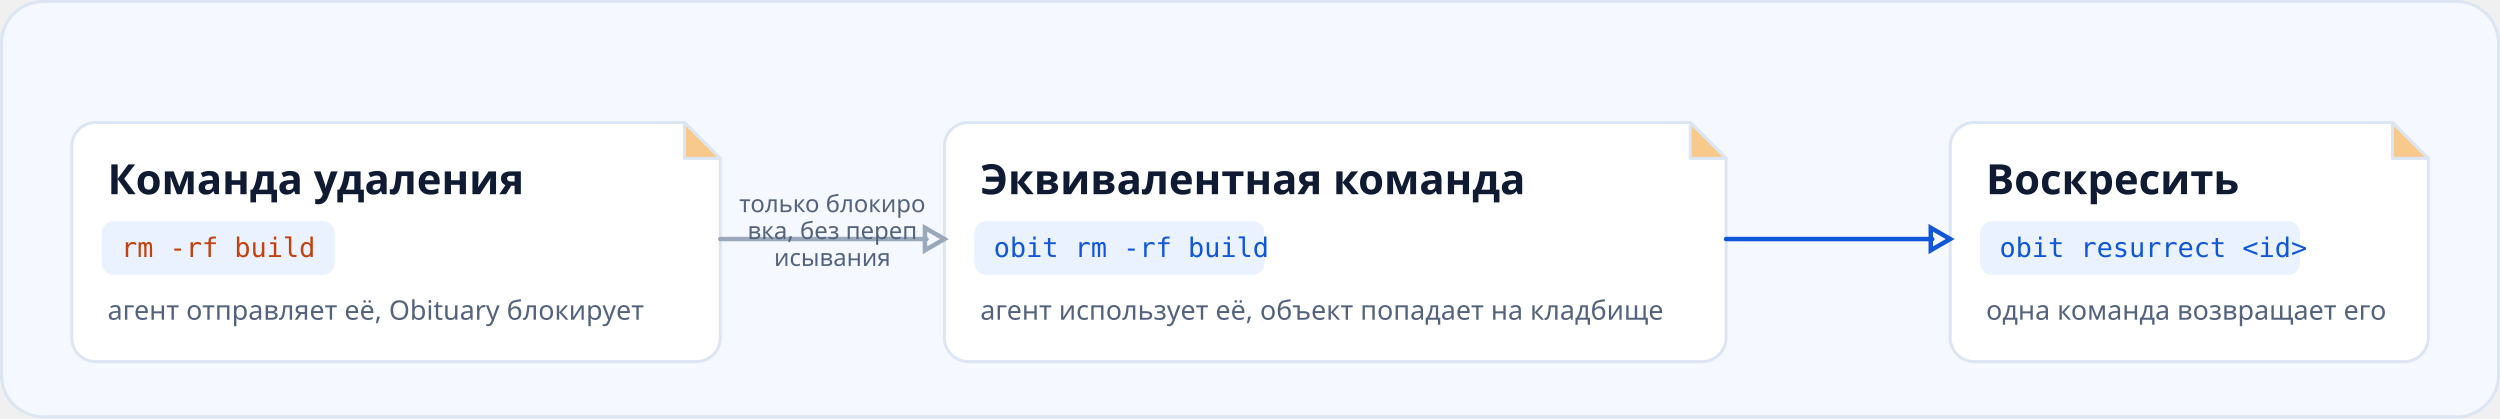
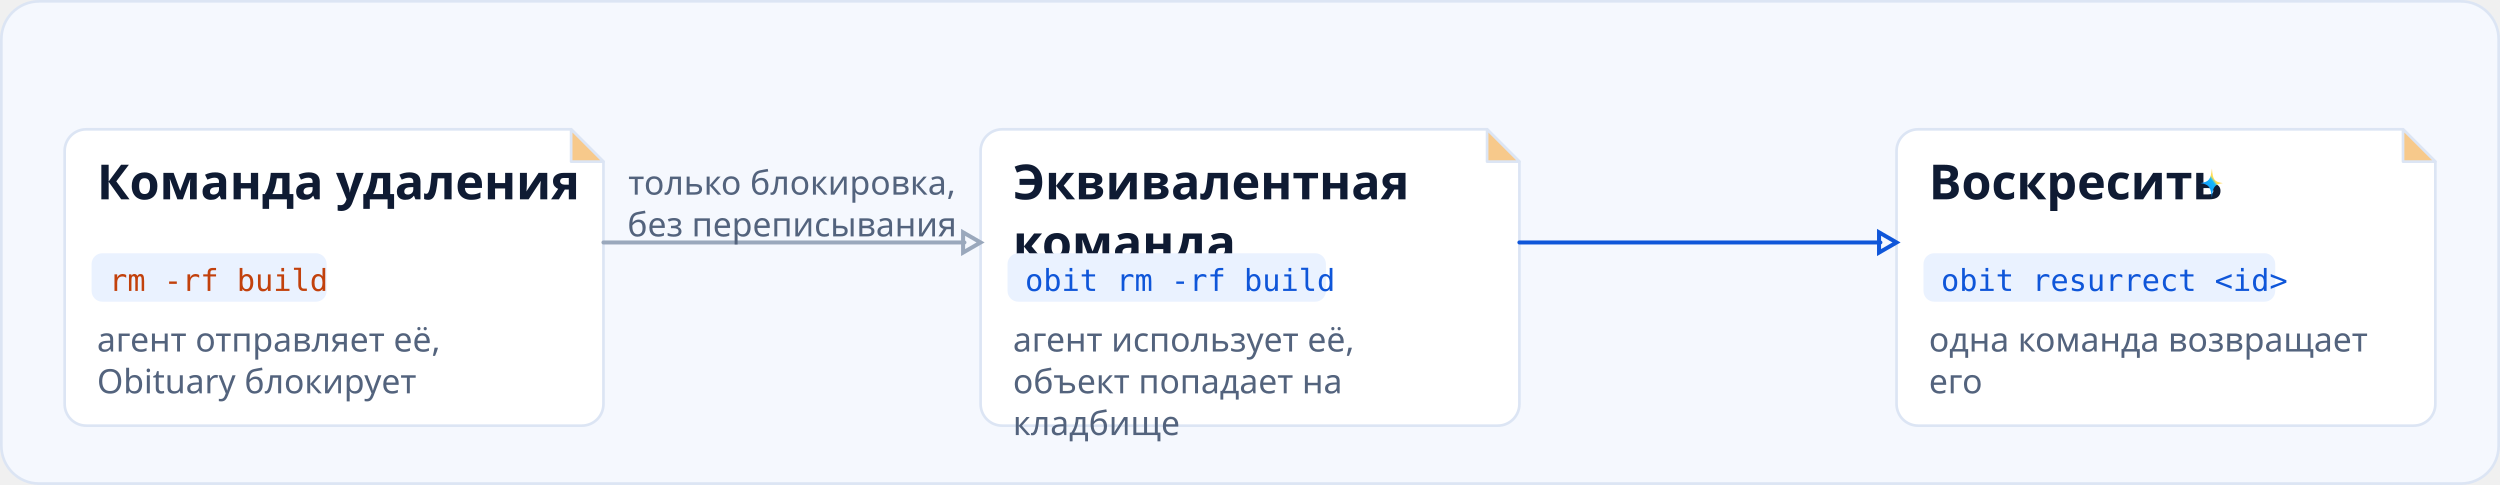
- <svg xmlns="http://www.w3.org/2000/svg" width="1673.3" height="280" viewBox="0 0 1673.3 280" role="img" aria-labelledby="title desc">
-   <rect x="1" y="1" width="1671.3" height="278" rx="28" fill="#F5F8FE" stroke="#DCE5F4" stroke-width="2" />
+ <svg xmlns="http://www.w3.org/2000/svg" width="1856" height="360" viewBox="0 0 1856 360" role="img" aria-labelledby="title desc">
+   <defs>
+     <linearGradient id="spark" x1="0" y1="1" x2="1" y2="0">
+       <stop stop-color="#0876FF" />
+       <stop offset=".55" stop-color="#16B8FA" />
+       <stop offset=".62" stop-color="#FFE052" />
+       <stop offset="1" stop-color="#FFB329" />
+     </linearGradient>
+   </defs>
+   <rect x="1" y="1" width="1854" height="358" rx="28" fill="#F5F8FE" stroke="#DCE5F4" stroke-width="2" />
  <g font-family="-apple-system, BlinkMacSystemFont, 'Segoe UI', 'Noto Sans', 'Noto Sans CJK SC', 'Noto Sans CJK TC', 'Noto Sans JP', 'Noto Sans KR', 'Noto Sans Cyrillic', 'Microsoft YaHei', 'PingFang SC', 'Hiragino Sans', 'Malgun Gothic', sans-serif">
-     <path d="M64 82H458.1L482.1 106V226A16 16 0 0 1 466.1 242H64A16 16 0 0 1 48 226V98A16 16 0 0 1 64 82Z" fill="#FFFFFF" stroke="#DCE5F4" stroke-width="2" />
-     <path d="M458.1 82V106H482.1Z" fill="#F7C98B" stroke="#DCE5F4" stroke-width="2" stroke-linejoin="round" />
-     <text x="72" y="130" font-family="-apple-system, BlinkMacSystemFont, 'Segoe UI', 'Noto Sans', 'Noto Sans CJK SC', 'Noto Sans CJK TC', 'Noto Sans JP', 'Noto Sans KR', 'Noto Sans Cyrillic', 'Microsoft YaHei', 'PingFang SC', 'Hiragino Sans', 'Malgun Gothic', sans-serif" font-size="28" fill="#0F1B33" font-weight="700" id="guard_title">Команда удаления</text>
-     <rect x="68" y="148" width="156" height="36" rx="8" fill="#EAF2FF" />
-     <text x="81" y="172" font-family="ui-monospace, 'Cascadia Code', 'SF Mono', Consolas, monospace" font-size="18" fill="#C2410C">rm -rf build</text>
-     <text x="72" y="214" font-family="-apple-system, BlinkMacSystemFont, 'Segoe UI', 'Noto Sans', 'Noto Sans CJK SC', 'Noto Sans CJK TC', 'Noto Sans JP', 'Noto Sans KR', 'Noto Sans Cyrillic', 'Microsoft YaHei', 'PingFang SC', 'Hiragino Sans', 'Malgun Gothic', sans-serif" font-size="18" fill="#53637D" id="guard_first">агент отправляет её, Obituary блокирует</text>
-     <path d="M648.1 82H1131.3L1155.3 106V226A16 16 0 0 1 1139.3 242H648.1A16 16 0 0 1 632.1 226V98A16 16 0 0 1 648.1 82Z" fill="#FFFFFF" stroke="#DCE5F4" stroke-width="2" />
-     <path d="M1131.3 82V106H1155.3Z" fill="#F7C98B" stroke="#DCE5F4" stroke-width="2" stroke-linejoin="round" />
-     <text x="656.1" y="130" font-family="-apple-system, BlinkMacSystemFont, 'Segoe UI', 'Noto Sans', 'Noto Sans CJK SC', 'Noto Sans CJK TC', 'Noto Sans JP', 'Noto Sans KR', 'Noto Sans Cyrillic', 'Microsoft YaHei', 'PingFang SC', 'Hiragino Sans', 'Malgun Gothic', sans-serif" font-size="28" fill="#0F1B33" font-weight="700" id="guard_equiv">Эквивалентная команда</text>
-     <rect x="652.1" y="148" width="194.3" height="36" rx="8" fill="#EAF2FF" />
-     <text x="665.1" y="172" font-family="ui-monospace, 'Cascadia Code', 'SF Mono', Consolas, monospace" font-size="18" fill="#0F56D9">obit rm -rf build</text>
-     <text x="656.1" y="214" font-family="-apple-system, BlinkMacSystemFont, 'Segoe UI', 'Noto Sans', 'Noto Sans CJK SC', 'Noto Sans CJK TC', 'Noto Sans JP', 'Noto Sans KR', 'Noto Sans Cyrillic', 'Microsoft YaHei', 'PingFang SC', 'Hiragino Sans', 'Malgun Gothic', sans-serif" font-size="18" fill="#53637D" id="guard_second">агент использует её, объект попадает на кладбище</text>
-     <path d="M1321.3 82H1601.3L1625.3 106V226A16 16 0 0 1 1609.3 242H1321.3A16 16 0 0 1 1305.3 226V98A16 16 0 0 1 1321.3 82Z" fill="#FFFFFF" stroke="#DCE5F4" stroke-width="2" />
-     <path d="M1601.3 82V106H1625.3Z" fill="#F7C98B" stroke="#DCE5F4" stroke-width="2" stroke-linejoin="round" />
-     <text x="1329.3" y="130" font-family="-apple-system, BlinkMacSystemFont, 'Segoe UI', 'Noto Sans', 'Noto Sans CJK SC', 'Noto Sans CJK TC', 'Noto Sans JP', 'Noto Sans KR', 'Noto Sans Cyrillic', 'Microsoft YaHei', 'PingFang SC', 'Hiragino Sans', 'Malgun Gothic', sans-serif" font-size="28" fill="#0F1B33" font-weight="700" id="guard_res">Воскресить</text>
-     <path id="guard-star" d="M17.6 9.4c.3 5.3 1.2 6.5 5.2 7-4 .6-4.9 2-5.2 7.1-.6-5.1-1.3-6.4-5.5-7.1 4.2-.6 4.9-1.8 5.5-7Z" fill="url(#spark)" transform="translate(1495.3 119) scale(1.55) translate(-17.5 -16.45)" />
-     <rect x="1325.3" y="148" width="214.1" height="36" rx="8" fill="#EAF2FF" />
-     <text x="1338.3" y="172" font-family="ui-monospace, 'Cascadia Code', 'SF Mono', Consolas, monospace" font-size="18" fill="#0F56D9">obit resurrect &lt;id&gt;</text>
-     <text x="1329.3" y="214" font-family="-apple-system, BlinkMacSystemFont, 'Segoe UI', 'Noto Sans', 'Noto Sans CJK SC', 'Noto Sans CJK TC', 'Noto Sans JP', 'Noto Sans KR', 'Noto Sans Cyrillic', 'Microsoft YaHei', 'PingFang SC', 'Hiragino Sans', 'Malgun Gothic', sans-serif" font-size="18" fill="#53637D" id="guard_res_note">одна команда возвращает его</text>
-     <path d="M482.1 160H620.1M632.1 160l-13 -7.5v15Z" stroke="#9AA8BC" stroke-width="3" stroke-linecap="round" fill="none" />
-     <text x="557.1" y="142" font-family="-apple-system, BlinkMacSystemFont, 'Segoe UI', 'Noto Sans', 'Noto Sans CJK SC', 'Noto Sans CJK TC', 'Noto Sans JP', 'Noto Sans KR', 'Noto Sans Cyrillic', 'Microsoft YaHei', 'PingFang SC', 'Hiragino Sans', 'Malgun Gothic', sans-serif" font-size="16" fill="#53637D" text-anchor="middle">только блокиро</text>
-     <text x="557.1" y="160" font-family="-apple-system, BlinkMacSystemFont, 'Segoe UI', 'Noto Sans', 'Noto Sans CJK SC', 'Noto Sans CJK TC', 'Noto Sans JP', 'Noto Sans KR', 'Noto Sans Cyrillic', 'Microsoft YaHei', 'PingFang SC', 'Hiragino Sans', 'Malgun Gothic', sans-serif" font-size="16" fill="#53637D" text-anchor="middle">вка, без переп</text>
-     <text x="557.1" y="178" font-family="-apple-system, BlinkMacSystemFont, 'Segoe UI', 'Noto Sans', 'Noto Sans CJK SC', 'Noto Sans CJK TC', 'Noto Sans JP', 'Noto Sans KR', 'Noto Sans Cyrillic', 'Microsoft YaHei', 'PingFang SC', 'Hiragino Sans', 'Malgun Gothic', sans-serif" font-size="16" fill="#53637D" text-anchor="middle">исывания</text>
-     <path d="M1155.3 160H1293.3M1305.3 160l-13 -7.5v15Z" stroke="#0F56D9" stroke-width="3" stroke-linecap="round" fill="none" />
+     <path d="M64 96H424L448 120V300A16 16 0 0 1 432 316H64A16 16 0 0 1 48 300V112A16 16 0 0 1 64 96Z" fill="#FFFFFF" stroke="#DCE5F4" stroke-width="2" />
+     <path d="M424 96V120H448Z" fill="#F7C98B" stroke="#DCE5F4" stroke-width="2" stroke-linejoin="round" />
+     <text x="72" y="148" font-family="-apple-system, BlinkMacSystemFont, 'Segoe UI', 'Noto Sans', 'Noto Sans CJK SC', 'Noto Sans CJK TC', 'Noto Sans JP', 'Noto Sans KR', 'Noto Sans Cyrillic', 'Microsoft YaHei', 'PingFang SC', 'Hiragino Sans', 'Malgun Gothic', sans-serif" font-size="36.0" fill="#0F1B33" font-weight="700" id="guard_title">Команда удаления</text>
+     <rect x="68" y="188" width="174.5" height="36" rx="8" fill="#EAF2FF" />
+     <text x="81" y="216" font-family="ui-monospace, 'Cascadia Code', 'SF Mono', Consolas, monospace" font-size="22.5" fill="#C2410C">rm -rf build</text>
+     <text x="72" y="261" font-family="-apple-system, BlinkMacSystemFont, 'Segoe UI', 'Noto Sans', 'Noto Sans CJK SC', 'Noto Sans CJK TC', 'Noto Sans JP', 'Noto Sans KR', 'Noto Sans Cyrillic', 'Microsoft YaHei', 'PingFang SC', 'Hiragino Sans', 'Malgun Gothic', sans-serif" font-size="25.0" fill="#53637D" id="guard_first">агент отправляет её,</text>
+     <text x="72" y="292" font-family="-apple-system, BlinkMacSystemFont, 'Segoe UI', 'Noto Sans', 'Noto Sans CJK SC', 'Noto Sans CJK TC', 'Noto Sans JP', 'Noto Sans KR', 'Noto Sans Cyrillic', 'Microsoft YaHei', 'PingFang SC', 'Hiragino Sans', 'Malgun Gothic', sans-serif" font-size="25.0" fill="#53637D" id="guard_first">Obituary блокирует</text>
+     <path d="M744 96H1104L1128 120V300A16 16 0 0 1 1112 316H744A16 16 0 0 1 728 300V112A16 16 0 0 1 744 96Z" fill="#FFFFFF" stroke="#DCE5F4" stroke-width="2" />
+     <path d="M1104 96V120H1128Z" fill="#F7C98B" stroke="#DCE5F4" stroke-width="2" stroke-linejoin="round" />
+     <text x="752" y="148" font-family="-apple-system, BlinkMacSystemFont, 'Segoe UI', 'Noto Sans', 'Noto Sans CJK SC', 'Noto Sans CJK TC', 'Noto Sans JP', 'Noto Sans KR', 'Noto Sans Cyrillic', 'Microsoft YaHei', 'PingFang SC', 'Hiragino Sans', 'Malgun Gothic', sans-serif" font-size="36.0" fill="#0F1B33" font-weight="700" id="guard_equiv">Эквивалентная</text>
+     <text x="752" y="193" font-family="-apple-system, BlinkMacSystemFont, 'Segoe UI', 'Noto Sans', 'Noto Sans CJK SC', 'Noto Sans CJK TC', 'Noto Sans JP', 'Noto Sans KR', 'Noto Sans Cyrillic', 'Microsoft YaHei', 'PingFang SC', 'Hiragino Sans', 'Malgun Gothic', sans-serif" font-size="36.0" fill="#0F1B33" font-weight="700" id="guard_equiv">команда</text>
+     <rect x="748" y="188" width="236.375" height="36" rx="8" fill="#EAF2FF" />
+     <text x="761" y="216" font-family="ui-monospace, 'Cascadia Code', 'SF Mono', Consolas, monospace" font-size="22.5" fill="#0F56D9">obit rm -rf build</text>
+     <text x="752" y="261" font-family="-apple-system, BlinkMacSystemFont, 'Segoe UI', 'Noto Sans', 'Noto Sans CJK SC', 'Noto Sans CJK TC', 'Noto Sans JP', 'Noto Sans KR', 'Noto Sans Cyrillic', 'Microsoft YaHei', 'PingFang SC', 'Hiragino Sans', 'Malgun Gothic', sans-serif" font-size="25.0" fill="#53637D" id="guard_second">агент использует её,</text>
+     <text x="752" y="292" font-family="-apple-system, BlinkMacSystemFont, 'Segoe UI', 'Noto Sans', 'Noto Sans CJK SC', 'Noto Sans CJK TC', 'Noto Sans JP', 'Noto Sans KR', 'Noto Sans Cyrillic', 'Microsoft YaHei', 'PingFang SC', 'Hiragino Sans', 'Malgun Gothic', sans-serif" font-size="25.0" fill="#53637D" id="guard_second">объект попадает на</text>
+     <text x="752" y="323" font-family="-apple-system, BlinkMacSystemFont, 'Segoe UI', 'Noto Sans', 'Noto Sans CJK SC', 'Noto Sans CJK TC', 'Noto Sans JP', 'Noto Sans KR', 'Noto Sans Cyrillic', 'Microsoft YaHei', 'PingFang SC', 'Hiragino Sans', 'Malgun Gothic', sans-serif" font-size="25.0" fill="#53637D" id="guard_second">кладбище</text>
+     <path d="M1424 96H1784L1808 120V300A16 16 0 0 1 1792 316H1424A16 16 0 0 1 1408 300V112A16 16 0 0 1 1424 96Z" fill="#FFFFFF" stroke="#DCE5F4" stroke-width="2" />
+     <path d="M1784 96V120H1808Z" fill="#F7C98B" stroke="#DCE5F4" stroke-width="2" stroke-linejoin="round" />
+     <text x="1432" y="148" font-family="-apple-system, BlinkMacSystemFont, 'Segoe UI', 'Noto Sans', 'Noto Sans CJK SC', 'Noto Sans CJK TC', 'Noto Sans JP', 'Noto Sans KR', 'Noto Sans Cyrillic', 'Microsoft YaHei', 'PingFang SC', 'Hiragino Sans', 'Malgun Gothic', sans-serif" font-size="36.0" fill="#0F1B33" font-weight="700" id="guard_res">Воскресить</text>
+     <path id="guard-star" d="M17.6 9.4c.3 5.3 1.2 6.5 5.2 7-4 .6-4.9 2-5.2 7.1-.6-5.1-1.3-6.4-5.5-7.1 4.2-.6 4.9-1.8 5.5-7Z" fill="url(#spark)" transform="translate(1642.0 136) scale(1.55) translate(-17.5 -16.45)" />
+     <rect x="1428" y="188" width="261.125" height="36" rx="8" fill="#EAF2FF" />
+     <text x="1441" y="216" font-family="ui-monospace, 'Cascadia Code', 'SF Mono', Consolas, monospace" font-size="22.5" fill="#0F56D9">obit resurrect &lt;id&gt;</text>
+     <text x="1432" y="261" font-family="-apple-system, BlinkMacSystemFont, 'Segoe UI', 'Noto Sans', 'Noto Sans CJK SC', 'Noto Sans CJK TC', 'Noto Sans JP', 'Noto Sans KR', 'Noto Sans Cyrillic', 'Microsoft YaHei', 'PingFang SC', 'Hiragino Sans', 'Malgun Gothic', sans-serif" font-size="25.0" fill="#53637D" id="guard_res_note">одна команда возвращает</text>
+     <text x="1432" y="292" font-family="-apple-system, BlinkMacSystemFont, 'Segoe UI', 'Noto Sans', 'Noto Sans CJK SC', 'Noto Sans CJK TC', 'Noto Sans JP', 'Noto Sans KR', 'Noto Sans Cyrillic', 'Microsoft YaHei', 'PingFang SC', 'Hiragino Sans', 'Malgun Gothic', sans-serif" font-size="25.0" fill="#53637D" id="guard_res_note">его</text>
+     <path d="M448 180H716M728 180l-13 -7.5v15Z" stroke="#9AA8BC" stroke-width="3" stroke-linecap="round" fill="none" />
+     <text x="588.0" y="144.5" font-family="-apple-system, BlinkMacSystemFont, 'Segoe UI', 'Noto Sans', 'Noto Sans CJK SC', 'Noto Sans CJK TC', 'Noto Sans JP', 'Noto Sans KR', 'Noto Sans Cyrillic', 'Microsoft YaHei', 'PingFang SC', 'Hiragino Sans', 'Malgun Gothic', sans-serif" font-size="25.0" fill="#53637D" text-anchor="middle">только блокировка,</text>
+     <text x="588.0" y="175.5" font-family="-apple-system, BlinkMacSystemFont, 'Segoe UI', 'Noto Sans', 'Noto Sans CJK SC', 'Noto Sans CJK TC', 'Noto Sans JP', 'Noto Sans KR', 'Noto Sans Cyrillic', 'Microsoft YaHei', 'PingFang SC', 'Hiragino Sans', 'Malgun Gothic', sans-serif" font-size="25.0" fill="#53637D" text-anchor="middle">без переписывания</text>
+     <path d="M1128 180H1396M1408 180l-13 -7.5v15Z" stroke="#0F56D9" stroke-width="3" stroke-linecap="round" fill="none" />
  </g>
</svg>
